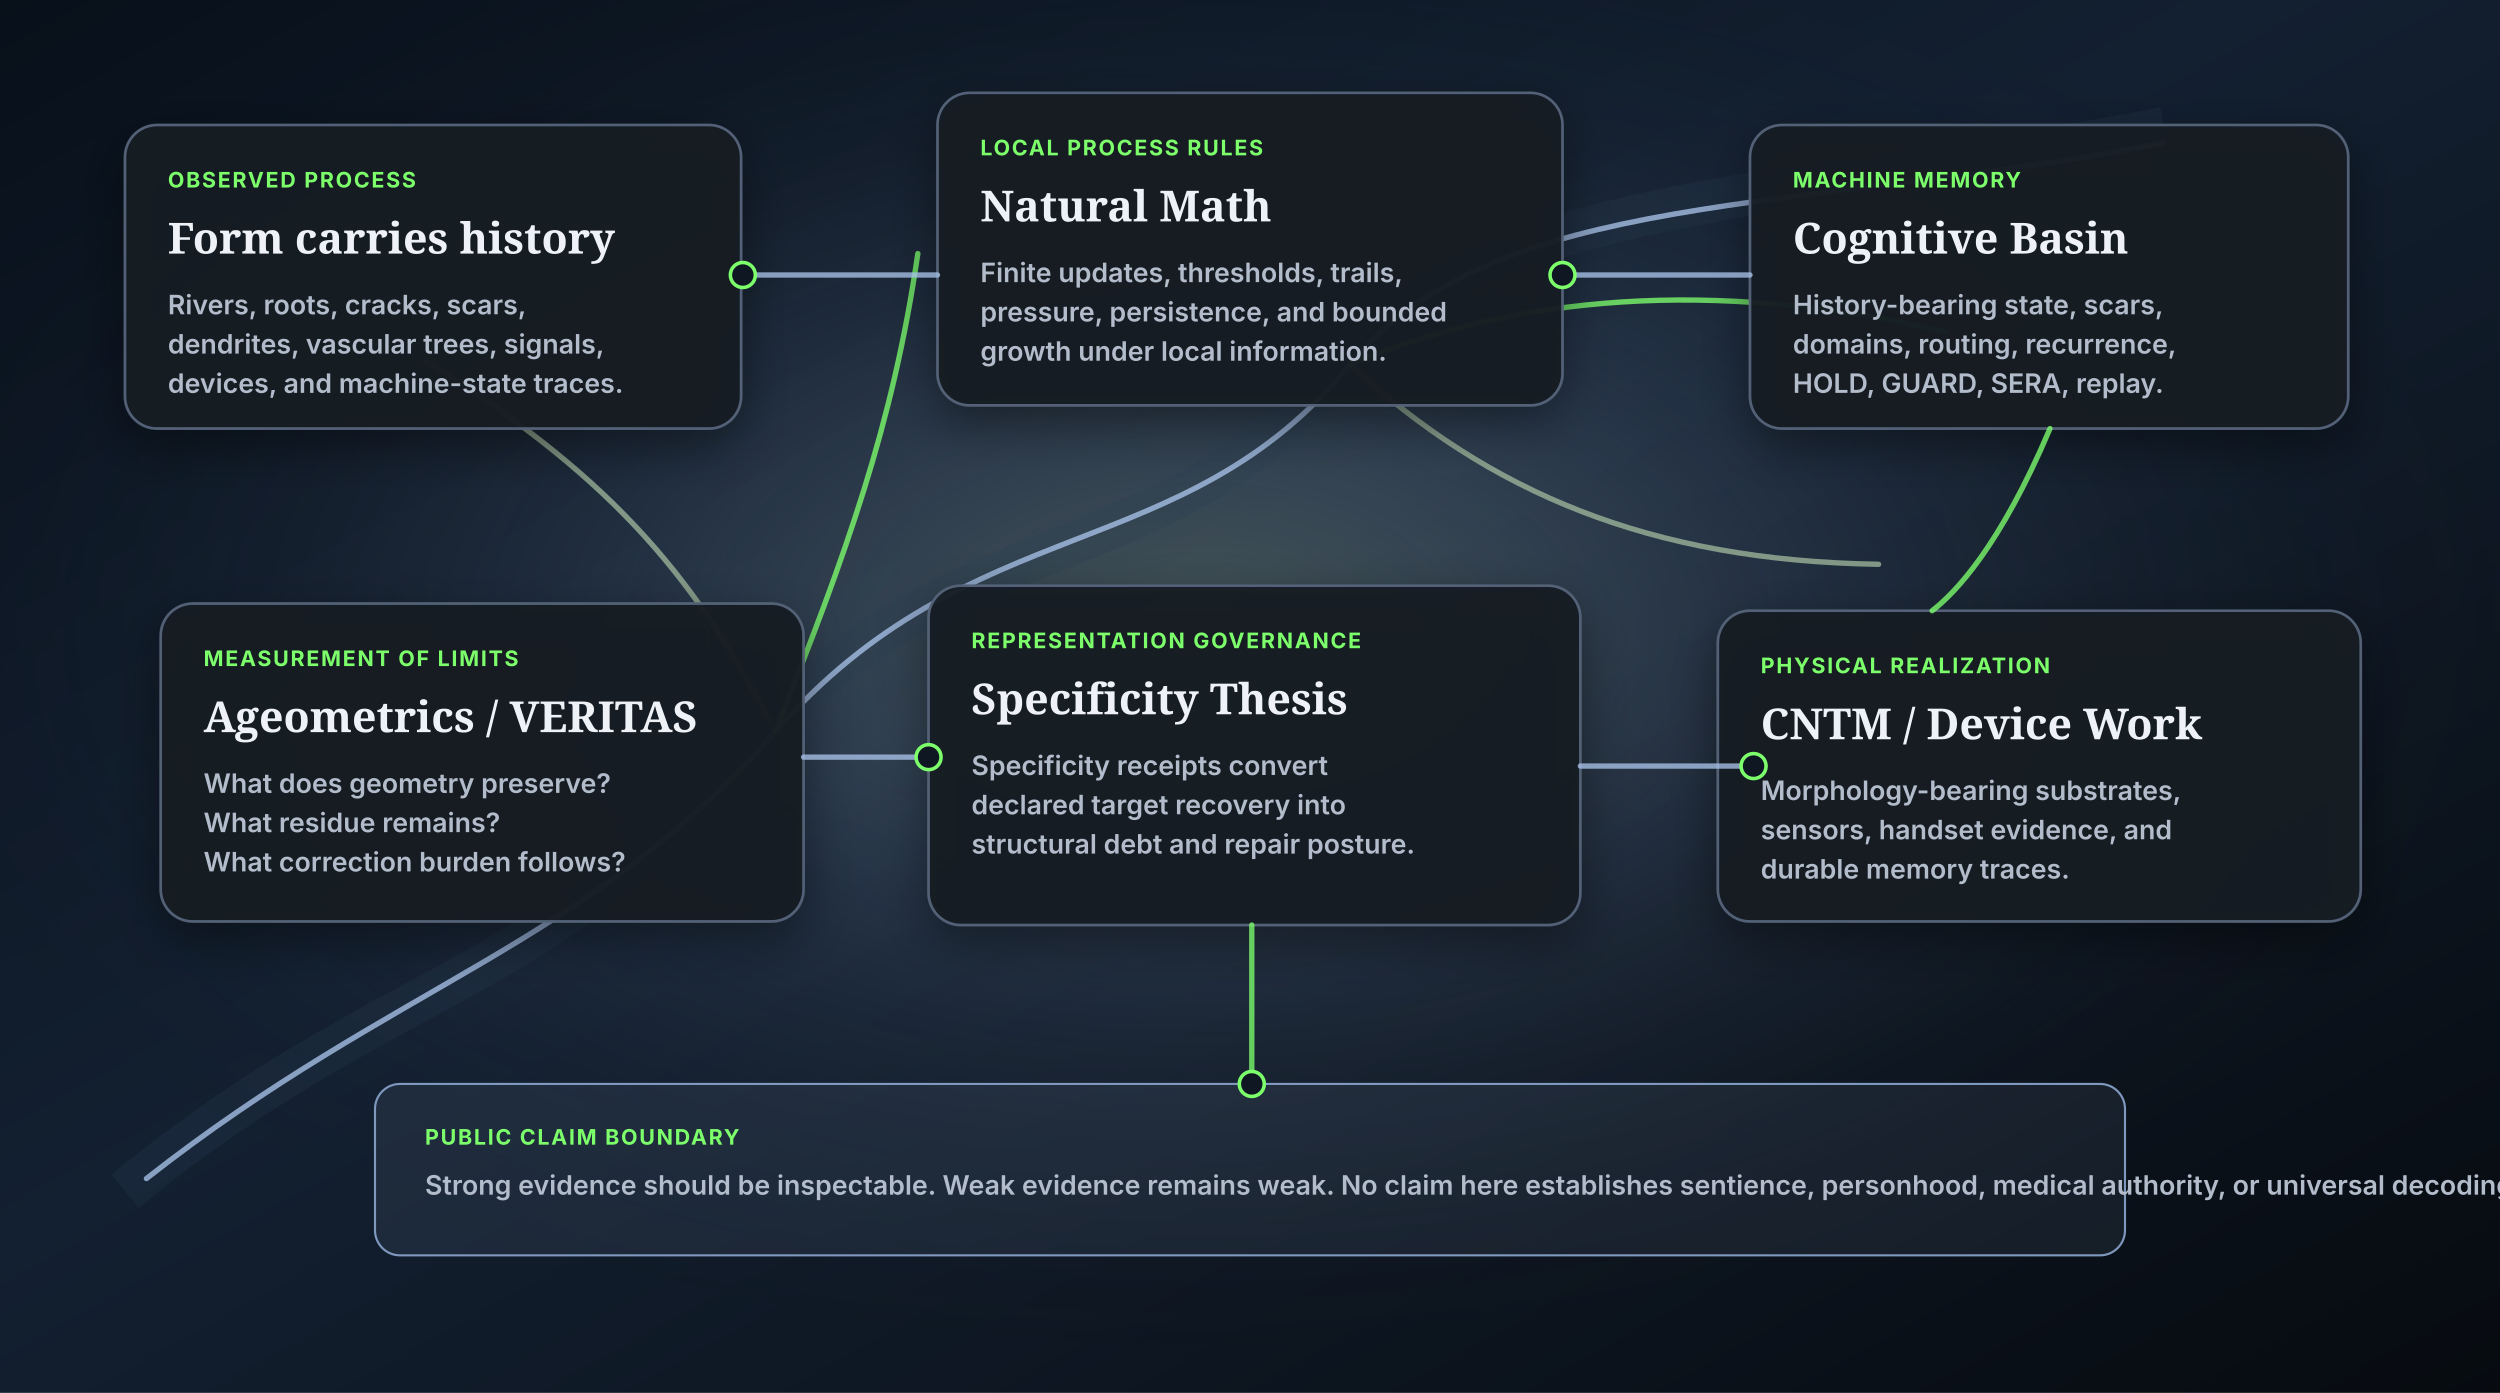
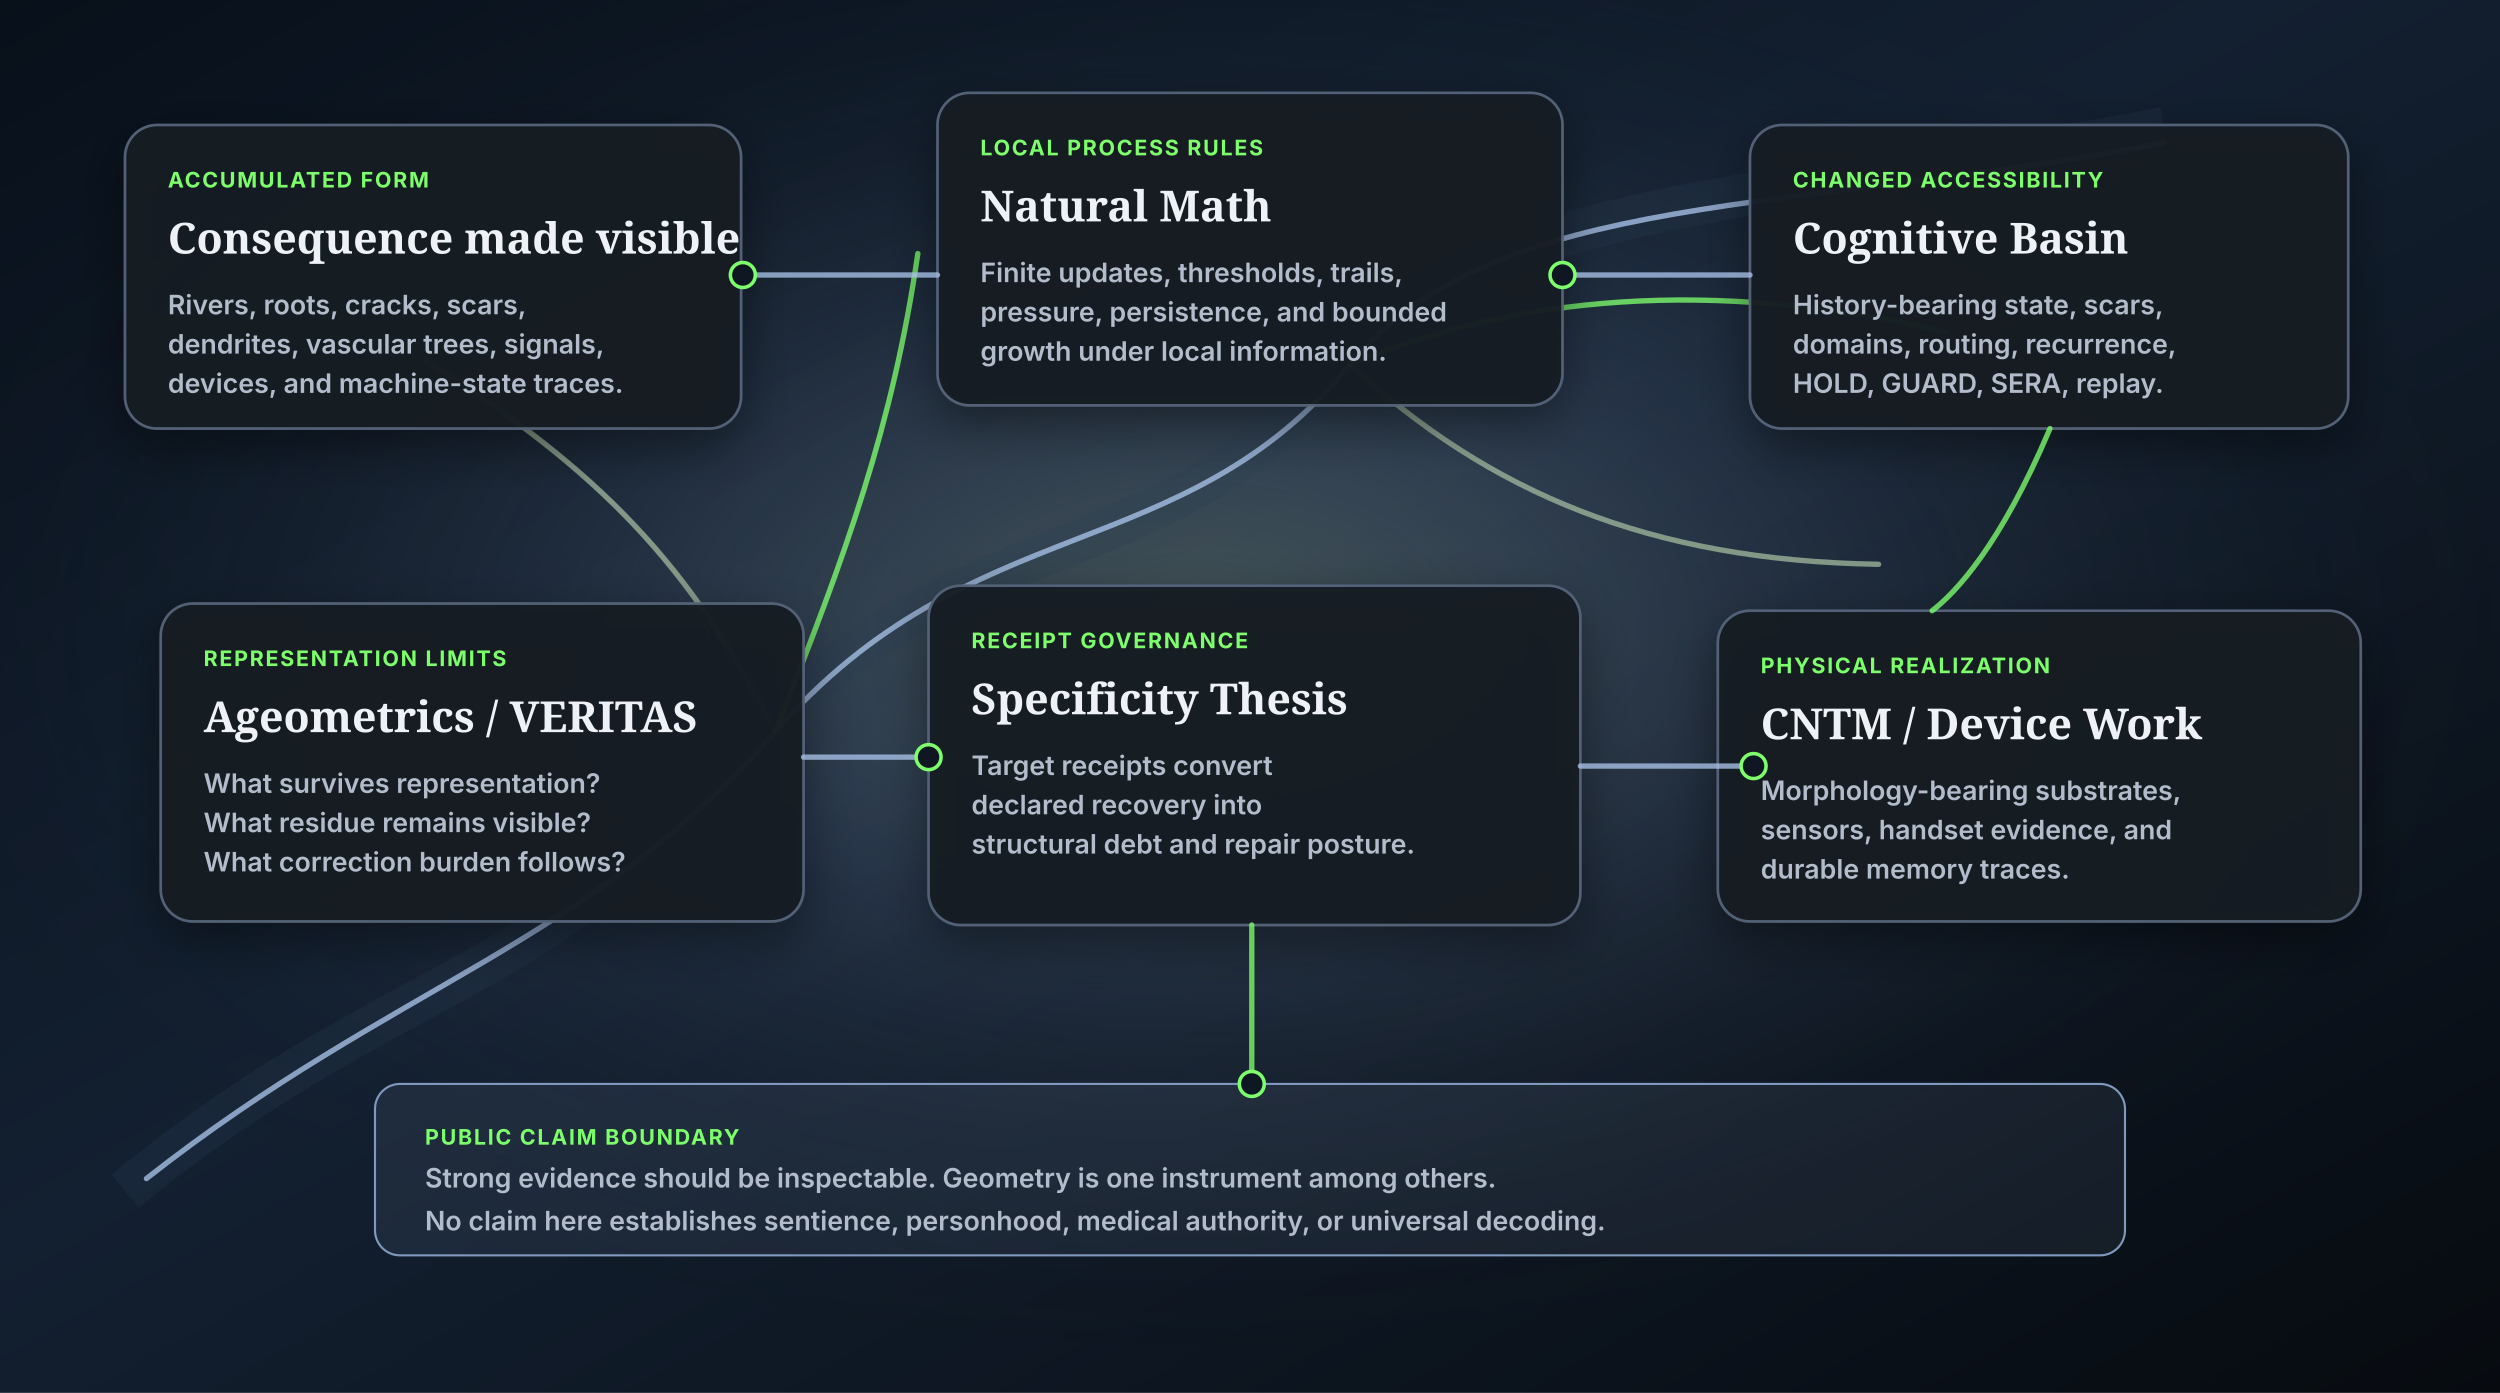
<svg xmlns="http://www.w3.org/2000/svg" viewBox="0 0 1400 780" role="img" aria-labelledby="title desc">
  <defs>
    <linearGradient id="bg" x1="0" x2="1" y1="0" y2="1">
      <stop offset="0" stop-color="#08101a" />
      <stop offset="0.45" stop-color="#132031" />
      <stop offset="1" stop-color="#070b10" />
    </linearGradient>
    <radialGradient id="glow" cx="48%" cy="45%" r="55%">
      <stop offset="0" stop-color="#9db59a" stop-opacity="0.34" />
      <stop offset="0.42" stop-color="#a8c2e8" stop-opacity="0.12" />
      <stop offset="1" stop-color="#000000" stop-opacity="0" />
    </radialGradient>
    <filter id="shadow" x="-20%" y="-20%" width="140%" height="140%">
      <feDropShadow dx="0" dy="10" stdDeviation="14" flood-color="#000000" flood-opacity="0.42" />
    </filter>
    <style>
      .label{font:700 24px Georgia,serif;fill:#eef2f7}
      .small{font:600 15px system-ui,-apple-system,Segoe UI,sans-serif;fill:#b2bccb}
      .tiny{font:700 12px system-ui,-apple-system,Segoe UI,sans-serif;fill:#7cff6b;letter-spacing:.08em}
      .box{fill:rgba(18,26,37,.96);stroke:#526176;stroke-width:1.5;rx:18;filter:url(#shadow)}
      .soft{fill:rgba(168,194,232,.08);stroke:#7f98be;stroke-width:1.2;rx:14}
      .line{stroke:#a8c2e8;stroke-width:3;fill:none;stroke-linecap:round;stroke-linejoin:round;opacity:.78}
      .line2{stroke:#7cff6b;stroke-width:3;fill:none;stroke-linecap:round;stroke-linejoin:round;opacity:.78}
      .node{fill:#0f1723;stroke:#7cff6b;stroke-width:2}
      .green{stroke:#9db59a}
    </style>
  </defs>
  <rect width="1400" height="780" fill="url(#bg)" />
  <rect width="1400" height="780" fill="url(#glow)" />
  <path d="M70 667 C215 548 306 552 418 420 C526 293 654 322 745 210 C828 108 1004 112 1212 72" stroke="#293b50" stroke-width="24" fill="none" opacity=".25" />
  <path d="M82 660 C222 550 328 530 434 410 C544 284 663 318 756 204 C838 105 1006 120 1212 80" class="line" opacity=".28" />
  <path d="M434 410 C388 318 336 263 238 202" class="line green" opacity=".42" />
  <path d="M434 410 C474 310 500 238 514 142" class="line2" opacity=".44" />
  <path d="M756 204 C834 276 924 314 1052 316" class="line green" opacity=".42" />
  <path d="M756 204 C848 166 958 155 1090 186" class="line2" opacity=".42" />
  <g transform="translate(70 70)">
    <rect class="box" width="345" height="170" />
-     <text class="tiny" x="24" y="35">OBSERVED PROCESS</text>
-     <text class="label" x="24" y="72">Form carries history</text>
+     <text class="tiny" x="24" y="35">ACCUMULATED FORM</text>
+     <text class="label" x="24" y="72">Consequence made visible</text>
    <text class="small" x="24" y="106">Rivers, roots, cracks, scars,</text>
    <text class="small" x="24" y="128">dendrites, vascular trees, signals,</text>
    <text class="small" x="24" y="150">devices, and machine-state traces.</text>
  </g>
  <g transform="translate(525 52)">
    <rect class="box" width="350" height="175" />
    <text class="tiny" x="24" y="35">LOCAL PROCESS RULES</text>
    <text class="label" x="24" y="72">Natural Math</text>
    <text class="small" x="24" y="106">Finite updates, thresholds, trails,</text>
    <text class="small" x="24" y="128">pressure, persistence, and bounded</text>
    <text class="small" x="24" y="150">growth under local information.</text>
  </g>
  <g transform="translate(980 70)">
    <rect class="box" width="335" height="170" />
-     <text class="tiny" x="24" y="35">MACHINE MEMORY</text>
+     <text class="tiny" x="24" y="35">CHANGED ACCESSIBILITY</text>
    <text class="label" x="24" y="72">Cognitive Basin</text>
    <text class="small" x="24" y="106">History-bearing state, scars,</text>
    <text class="small" x="24" y="128">domains, routing, recurrence,</text>
    <text class="small" x="24" y="150">HOLD, GUARD, SERA, replay.</text>
  </g>
  <g transform="translate(90 338)">
    <rect class="box" width="360" height="178" />
-     <text class="tiny" x="24" y="35">MEASUREMENT OF LIMITS</text>
+     <text class="tiny" x="24" y="35">REPRESENTATION LIMITS</text>
    <text class="label" x="24" y="72">Ageometrics / VERITAS</text>
-     <text class="small" x="24" y="106">What does geometry preserve?</text>
-     <text class="small" x="24" y="128">What residue remains?</text>
+     <text class="small" x="24" y="106">What survives representation?</text>
+     <text class="small" x="24" y="128">What residue remains visible?</text>
    <text class="small" x="24" y="150">What correction burden follows?</text>
  </g>
  <g transform="translate(520 328)">
    <rect class="box" width="365" height="190" />
-     <text class="tiny" x="24" y="35">REPRESENTATION GOVERNANCE</text>
+     <text class="tiny" x="24" y="35">RECEIPT GOVERNANCE</text>
    <text class="label" x="24" y="72">Specificity Thesis</text>
-     <text class="small" x="24" y="106">Specificity receipts convert</text>
-     <text class="small" x="24" y="128">declared target recovery into</text>
+     <text class="small" x="24" y="106">Target receipts convert</text>
+     <text class="small" x="24" y="128">declared recovery into</text>
    <text class="small" x="24" y="150">structural debt and repair posture.</text>
  </g>
  <g transform="translate(962 342)">
    <rect class="box" width="360" height="174" />
    <text class="tiny" x="24" y="35">PHYSICAL REALIZATION</text>
    <text class="label" x="24" y="72">CNTM / Device Work</text>
    <text class="small" x="24" y="106">Morphology-bearing substrates,</text>
    <text class="small" x="24" y="128">sensors, handset evidence, and</text>
    <text class="small" x="24" y="150">durable memory traces.</text>
  </g>
  <g transform="translate(210 607)">
    <rect class="soft" width="980" height="96" />
    <text class="tiny" x="28" y="34">PUBLIC CLAIM BOUNDARY</text>
-     <text class="small" x="28" y="62">Strong evidence should be inspectable. Weak evidence remains weak. No claim here establishes sentience, personhood, medical authority, or universal decoding.</text>
+     <text class="small" x="28" y="58">Strong evidence should be inspectable. Geometry is one instrument among others.</text>
+     <text class="small" x="28" y="82">No claim here establishes sentience, personhood, medical authority, or universal decoding.</text>
  </g>
  <path d="M416 154 H525" class="line" />
  <path d="M875 154 H980" class="line" />
  <path d="M1148 240 C1120 306 1095 332 1082 342" class="line2" />
  <path d="M982 429 H885" class="line" />
  <path d="M520 424 H450" class="line" />
  <path d="M701 518 V607" class="line2" />
  <circle class="node" cx="416" cy="154" r="7" />
  <circle class="node" cx="875" cy="154" r="7" />
  <circle class="node" cx="982" cy="429" r="7" />
  <circle class="node" cx="520" cy="424" r="7" />
  <circle class="node" cx="701" cy="607" r="7" />
</svg>
